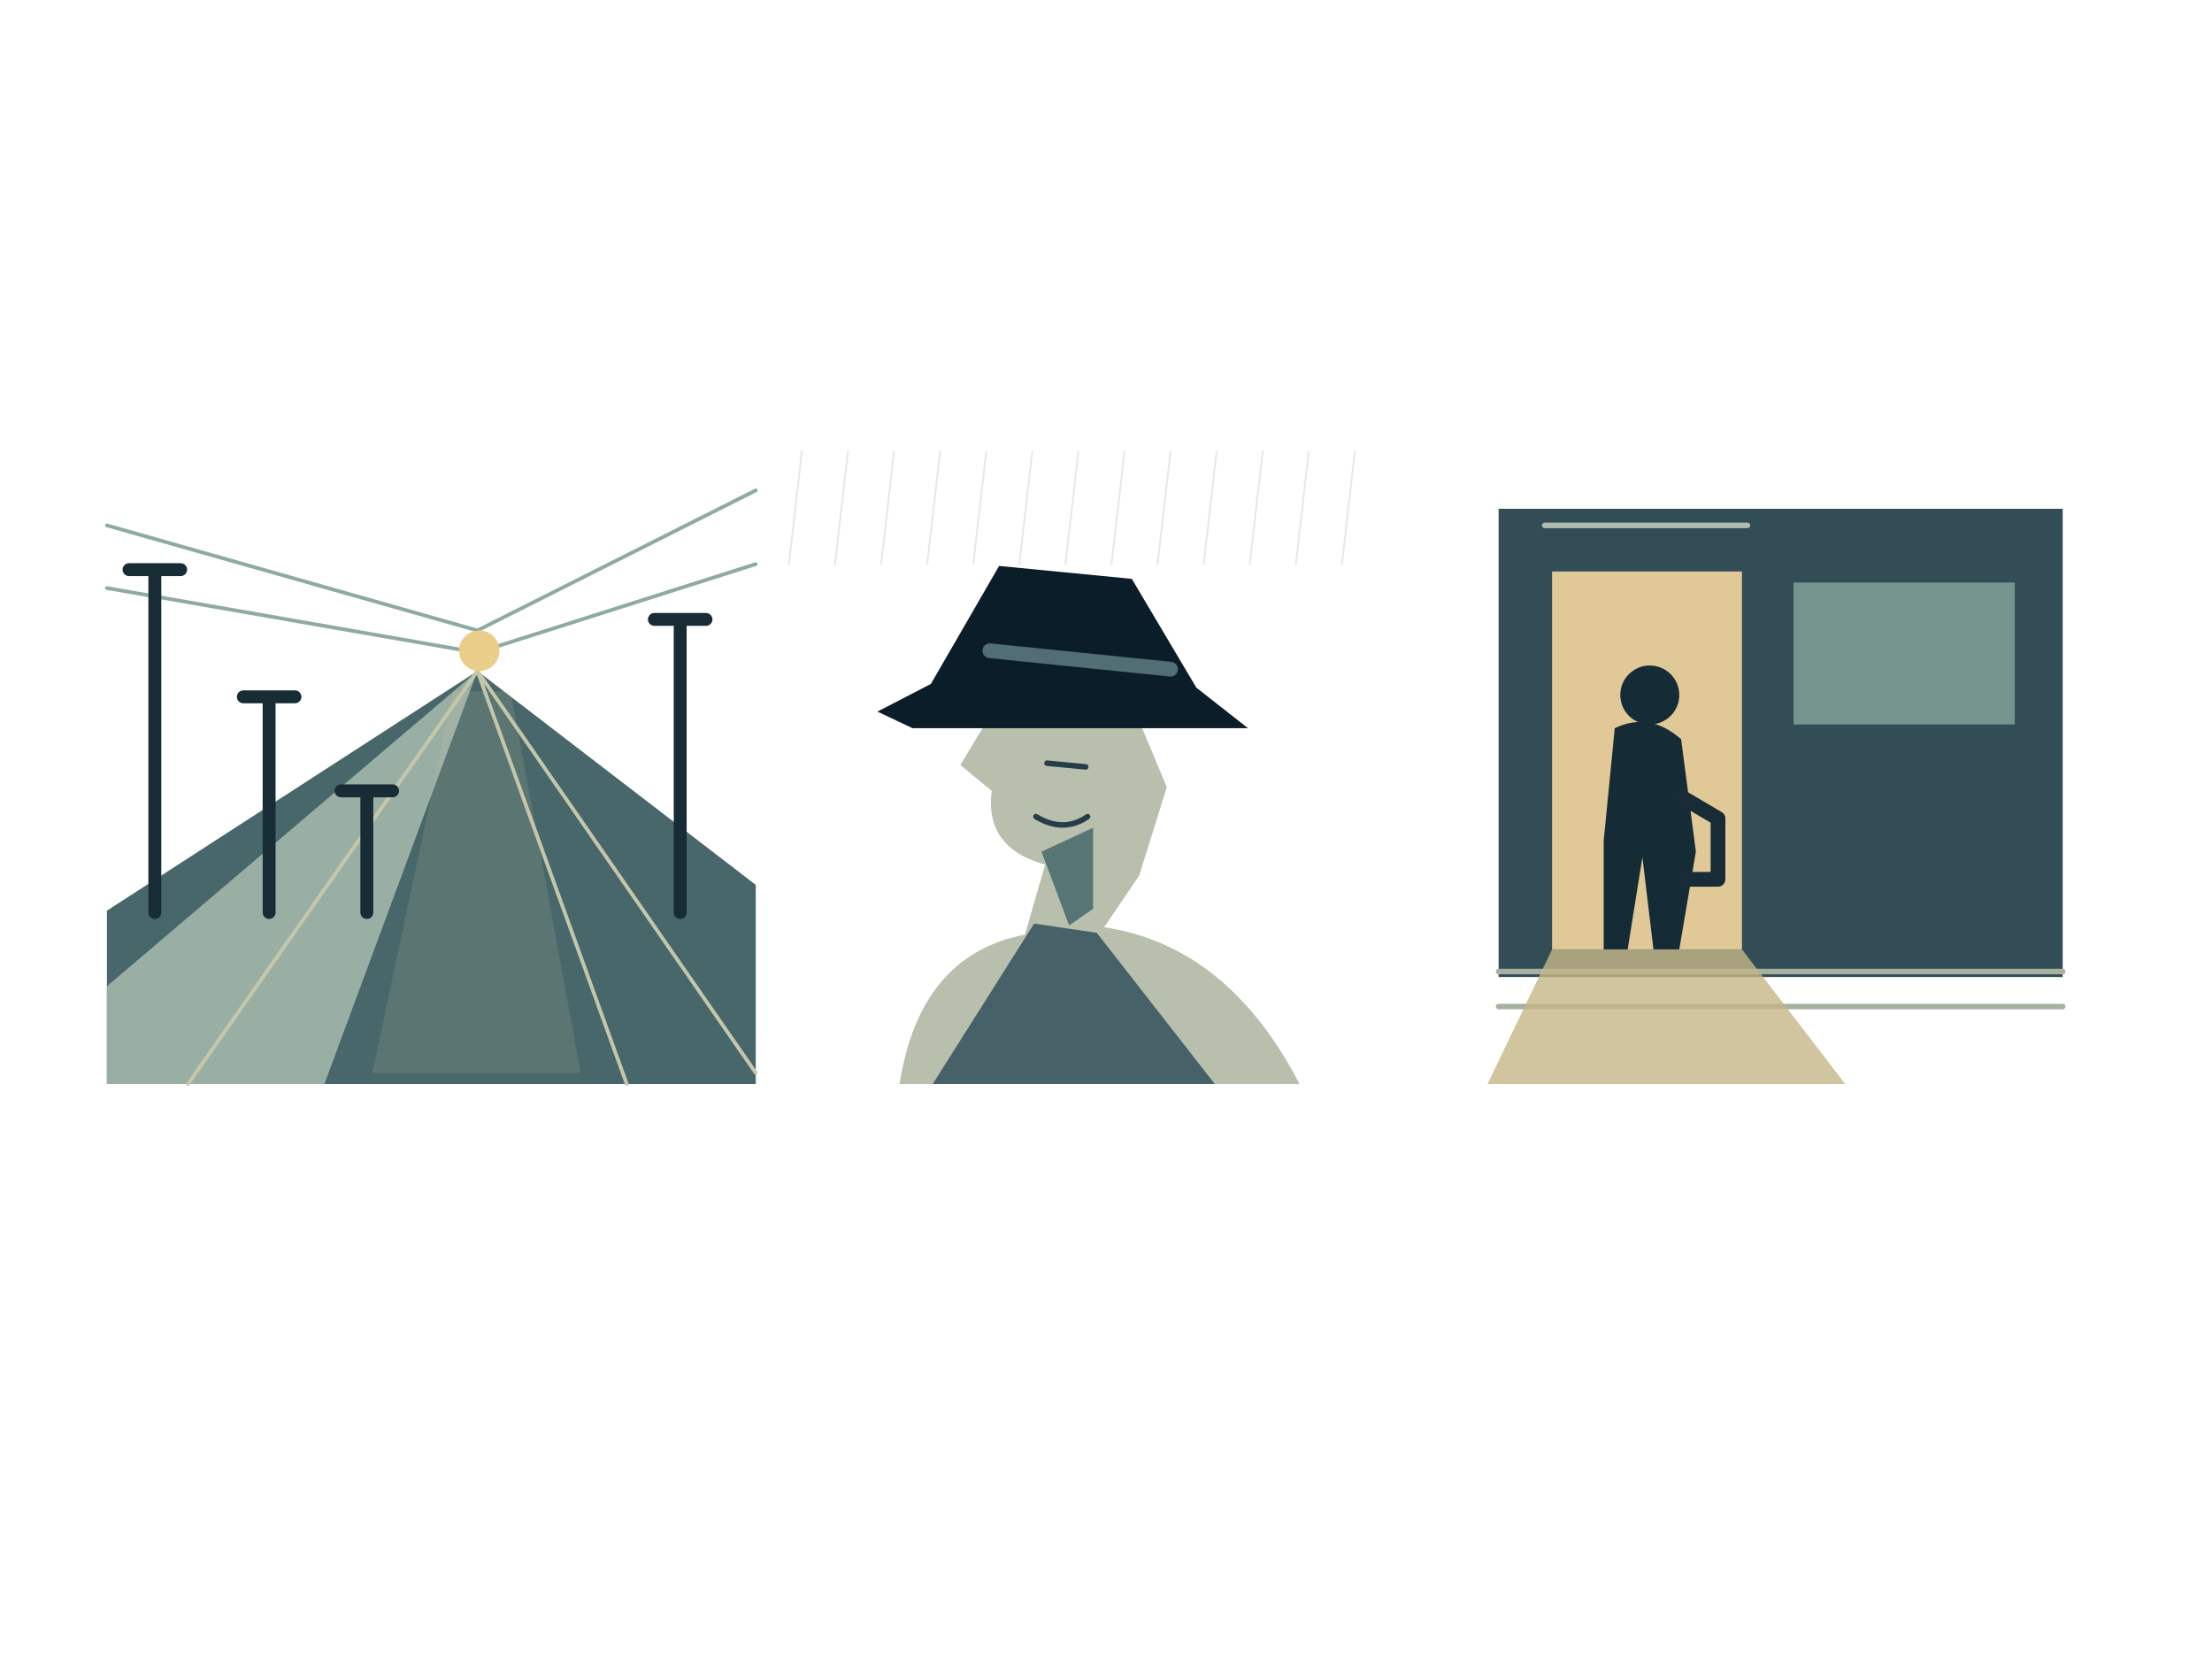
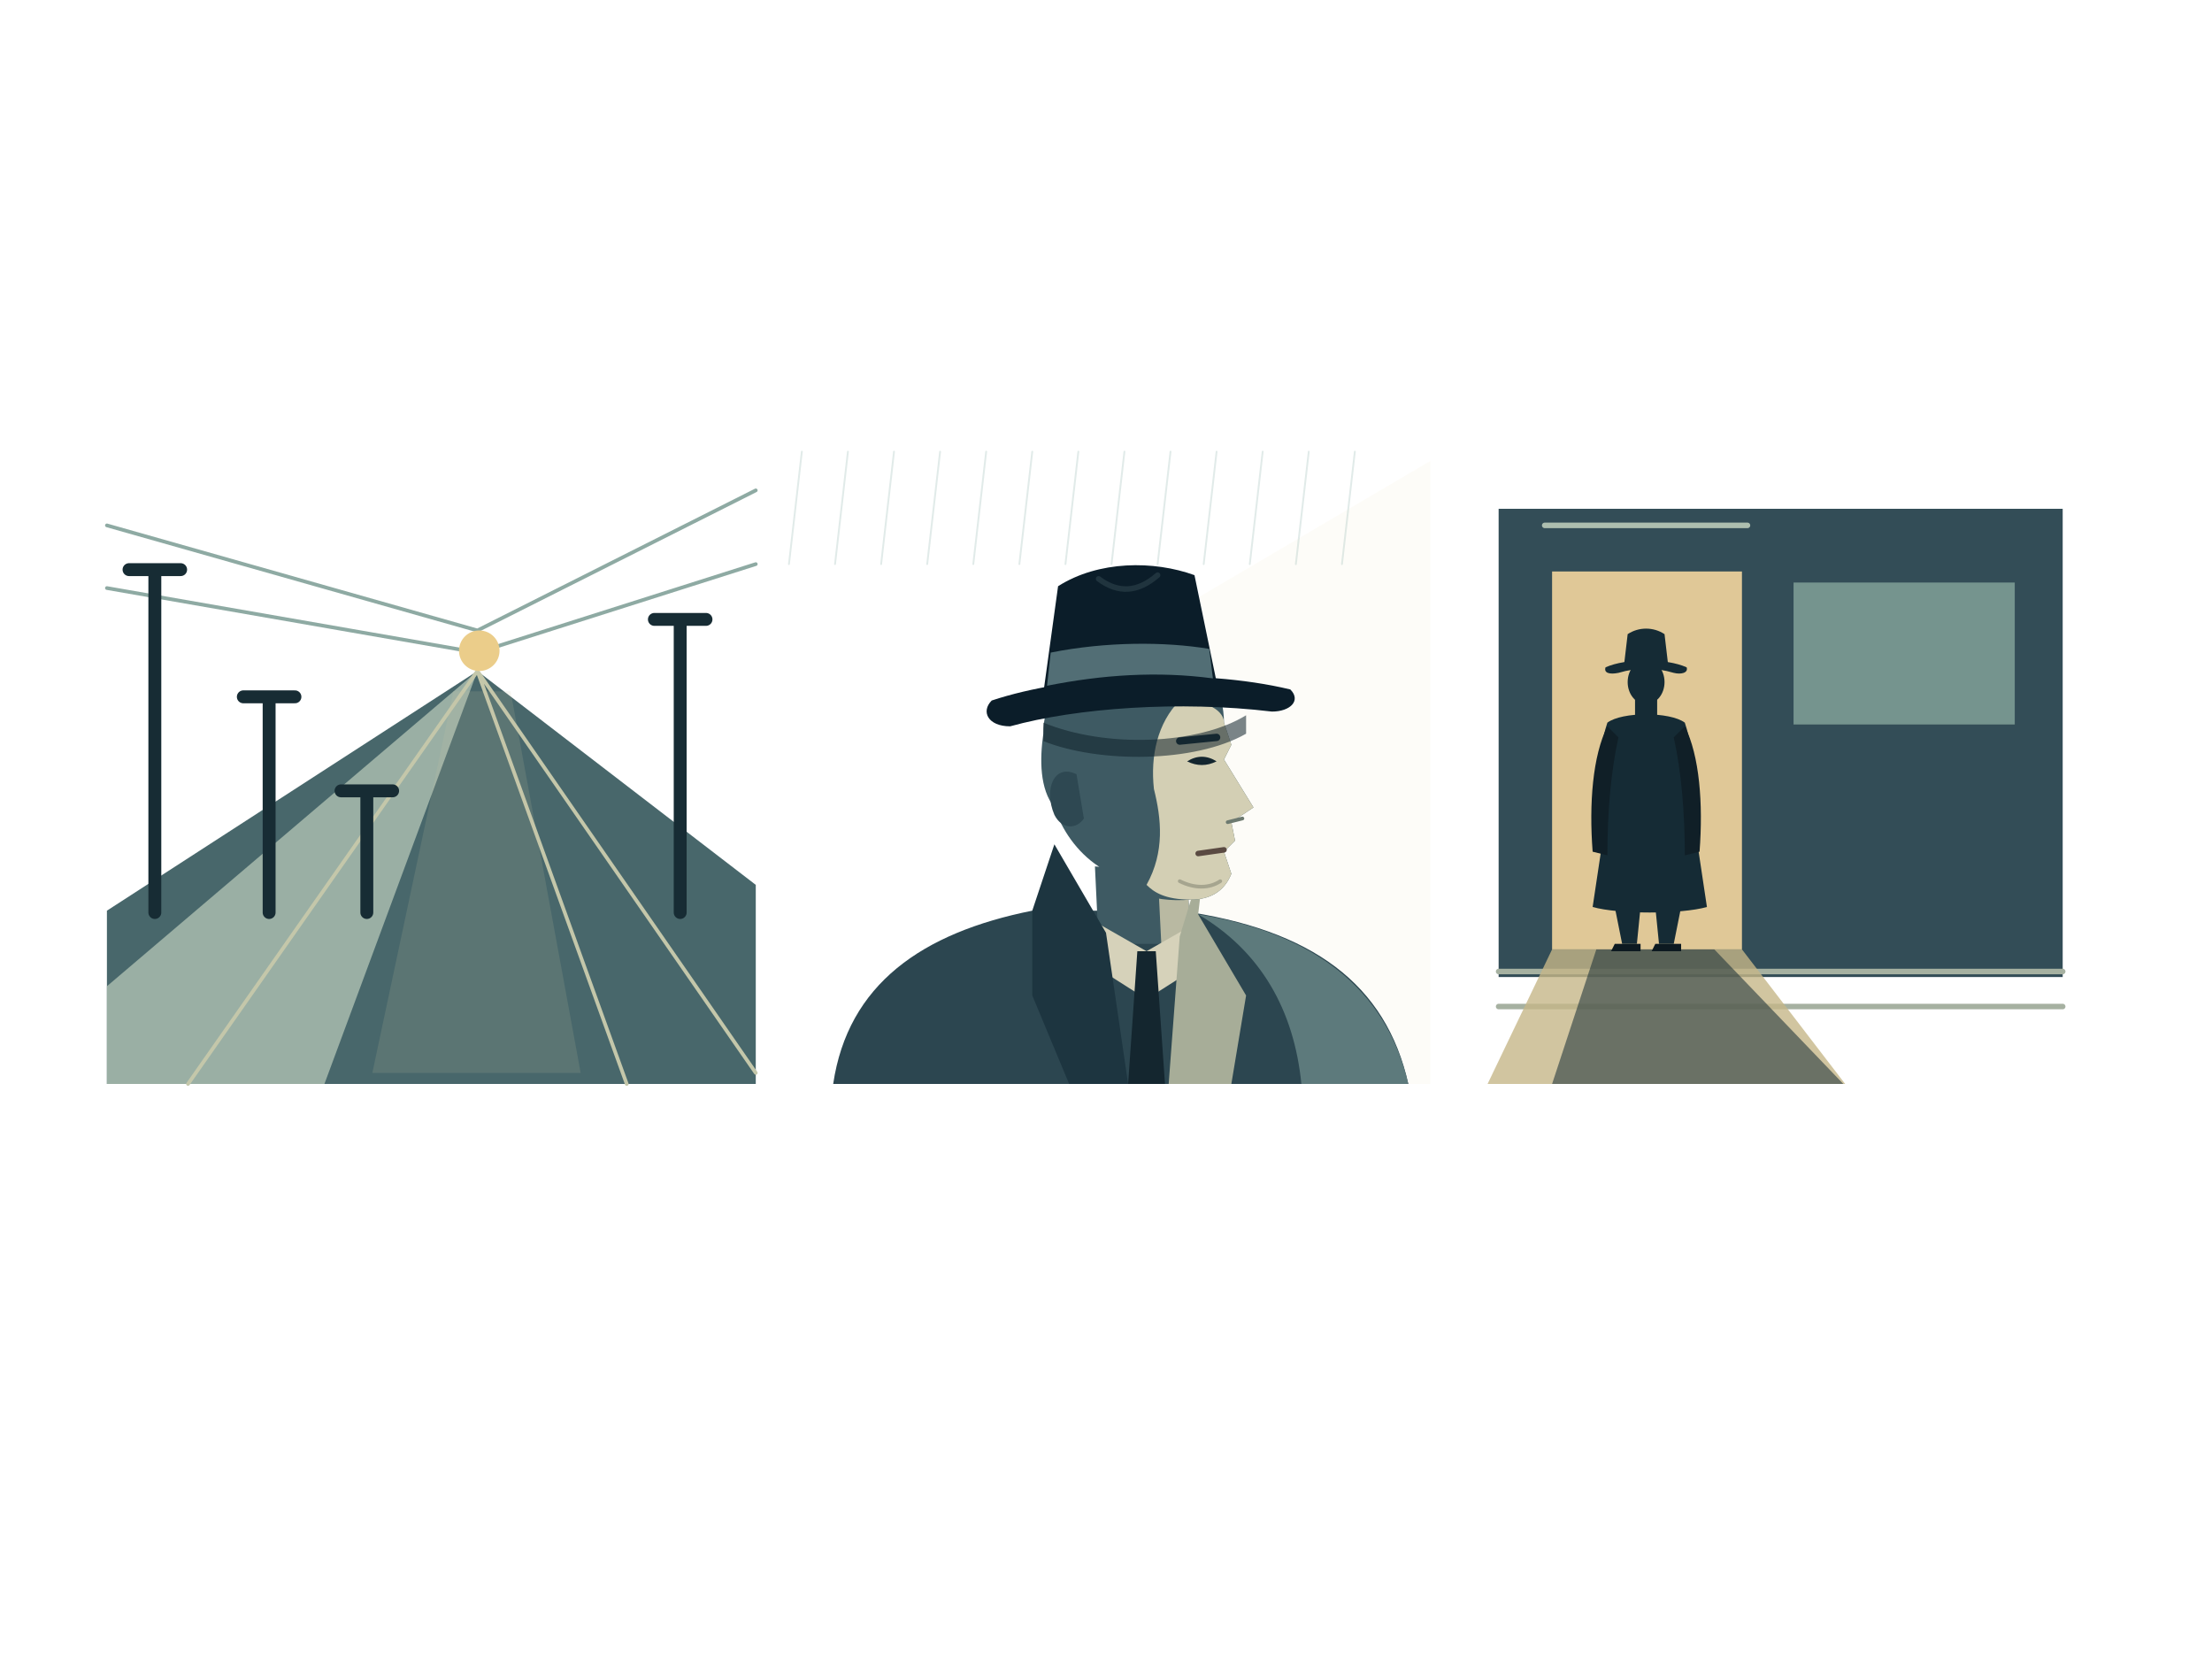
<svg xmlns="http://www.w3.org/2000/svg" width="1200" height="900" viewBox="0 0 1200 900">
  <path d="M58 494L259 364 410 480V588H58Z" fill="#48676b" stroke="none" stroke-width="1" stroke-linecap="round" stroke-linejoin="round" opacity="1" />
  <path d="M58 535L259 364 176 588H58Z" fill="#9aafa4" stroke="none" stroke-width="1" stroke-linecap="round" stroke-linejoin="round" opacity="1" />
  <path d="M259 364L410 582 M259 364L340 588 M259 364L102 588" fill="none" stroke="#c4c7aa" stroke-width="2" stroke-linecap="round" stroke-linejoin="round" opacity="1" />
  <path d="M58 285L259 342 410 266 M58 319L259 354 410 306" fill="none" stroke="#8eaaa3" stroke-width="2" stroke-linecap="round" stroke-linejoin="round" opacity="1" />
  <path d="M84 495V309 m-14 0h28" fill="none" stroke="#172c34" stroke-width="7" stroke-linecap="round" stroke-linejoin="round" opacity="1" />
  <path d="M146 495V378 m-14 0h28" fill="none" stroke="#172c34" stroke-width="7" stroke-linecap="round" stroke-linejoin="round" opacity="1" />
  <path d="M199 495V429 m-14 0h28" fill="none" stroke="#172c34" stroke-width="7" stroke-linecap="round" stroke-linejoin="round" opacity="1" />
  <path d="M369 495V336 m-14 0h28" fill="none" stroke="#172c34" stroke-width="7" stroke-linecap="round" stroke-linejoin="round" opacity="1" />
  <circle cx="260.00" cy="353.00" r="11.00" fill="#ebcd8a" opacity="1" />
  <path d="M246 375H277L315 582H202Z" fill="#c8c5a0" stroke="none" stroke-width="1" stroke-linecap="round" stroke-linejoin="round" opacity="0.15" />
-   <path d="M488 588Q499 518 556 507L567 469Q534 460 538 429L521 415 542 380Q565 348 610 372L633 427 618 475 599 503Q666 513 705 588Z" fill="#b8c0ad" stroke="none" stroke-width="1" stroke-linecap="round" stroke-linejoin="round" opacity="1" />
-   <path d="M561 501L595 506 659 588H506Z" fill="#476168" stroke="none" stroke-width="1" stroke-linecap="round" stroke-linejoin="round" opacity="1" />
-   <path d="M565 462L593 449 593 493 580 502Z" fill="#587575" stroke="none" stroke-width="1" stroke-linecap="round" stroke-linejoin="round" opacity="1" />
-   <path d="M505 371L542 307 614 314 649 373 677 395 495 395 476 386Z" fill="#0b1d29" stroke="none" stroke-width="1" stroke-linecap="round" stroke-linejoin="round" opacity="1" />
-   <path d="M537 353L635 363" fill="none" stroke="#526e75" stroke-width="8" stroke-linecap="round" stroke-linejoin="round" opacity="1" />
-   <path d="M568 414l21 2 M562 443q15 9 28 0" fill="none" stroke="#253e48" stroke-width="3" stroke-linecap="round" stroke-linejoin="round" opacity="1" />
+   <path d="M776 250 L640 330 L640 588 L776 588Z" fill="#e8d49a" stroke="none" stroke-width="1" stroke-linecap="round" stroke-linejoin="round" opacity="0.07" />
+   <path d="M452 588 C460 534 500 506 560 494 L640 494 C712 504 752 534 764 588Z" fill="#2c4650" stroke="none" stroke-width="1" stroke-linecap="round" stroke-linejoin="round" opacity="1" />
+   <path d="M650 496 C712 506 752 536 764 588 L706 588 C702 548 684 516 650 496Z" fill="#5d7a7c" stroke="none" stroke-width="1" stroke-linecap="round" stroke-linejoin="round" opacity="1" />
+   <path d="M594 470 L644 474 L646 512 L596 512Z" fill="#3e5a63" stroke="none" stroke-width="1" stroke-linecap="round" stroke-linejoin="round" opacity="1" />
+   <path d="M628 472 L644 474 L646 512 L630 512Z" fill="#b9b9a2" stroke="none" stroke-width="1" stroke-linecap="round" stroke-linejoin="round" opacity="1" />
+   <path d="M594 500 L622 516 L650 500 L644 528 L622 542 L600 528Z" fill="#d6d2ba" stroke="none" stroke-width="1" stroke-linecap="round" stroke-linejoin="round" opacity="1" />
+   <path d="M617 516 L627 516 L632 588 L612 588Z" fill="#14262f" stroke="none" stroke-width="1" stroke-linecap="round" stroke-linejoin="round" opacity="1" />
+   <path d="M560 494 L572 458 L600 506 L612 588 L580 588 L560 540Z" fill="#1d3540" stroke="none" stroke-width="1" stroke-linecap="round" stroke-linejoin="round" opacity="1" />
+   <path d="M650 496 L654 462 L640 508 L634 588 L668 588 L676 540Z" fill="#a7ad98" stroke="none" stroke-width="1" stroke-linecap="round" stroke-linejoin="round" opacity="1" />
+   <path d="M566 398 C566 366 596 350 630 352 C656 354 664 376 664 392 L668 404 L664 412 L680 438 L668 446 L670 456 L664 462 L668 474 C664 484 656 488 646 488 C624 490 606 482 596 470 C584 462 576 450 572 438 C564 428 564 412 566 398Z" fill="#3e5a63" stroke="none" stroke-width="1" stroke-linecap="round" stroke-linejoin="round" opacity="1" />
+   <path d="M640 380 C656 380 664 386 664 392 L668 404 L664 412 L680 438 L668 446 L670 456 L664 462 L668 474 C664 484 656 488 646 488 C632 488 626 484 622 480 C632 462 630 444 626 428 C624 410 628 392 640 380Z" fill="#d3cfb4" stroke="none" stroke-width="1" stroke-linecap="round" stroke-linejoin="round" opacity="1" />
+   <path d="M584 420 C572 414 566 428 572 442 C576 450 584 450 588 444Z" fill="#2e4852" stroke="none" stroke-width="1" stroke-linecap="round" stroke-linejoin="round" opacity="1" />
+   <path d="M640 402 L660 400" fill="none" stroke="#1a2f38" stroke-width="4" stroke-linecap="round" stroke-linejoin="round" opacity="1" />
+   <path d="M644 413 Q652 408 660 413 Q652 417 644 413Z" fill="#14262f" stroke="none" stroke-width="1" stroke-linecap="round" stroke-linejoin="round" opacity="1" />
+   <path d="M666 446 L674 444" fill="none" stroke="#6d7a70" stroke-width="2" stroke-linecap="round" stroke-linejoin="round" opacity="1" />
+   <path d="M650 463 L664 461" fill="none" stroke="#5a4a42" stroke-width="3" stroke-linecap="round" stroke-linejoin="round" opacity="1" />
+   <path d="M640 478 C648 482 656 482 662 478" fill="none" stroke="#9b9b86" stroke-width="2" stroke-linecap="round" stroke-linejoin="round" opacity="0.8" />
+   <path d="M566 392 C600 406 650 404 676 388 L676 398 C648 414 596 414 566 402Z" fill="#0e2029" stroke="none" stroke-width="1" stroke-linecap="round" stroke-linejoin="round" opacity="0.55" />
+   <path d="M538 380 C580 366 650 362 700 374 C706 380 700 386 690 386 C640 380 584 384 548 394 C536 394 532 386 538 380Z" fill="#0b1d29" stroke="none" stroke-width="1" stroke-linecap="round" stroke-linejoin="round" opacity="1" />
+   <path d="M566 376 L574 318 C596 304 626 304 648 312 L660 370 C628 366 596 368 566 376Z" fill="#0b1d29" stroke="none" stroke-width="1" stroke-linecap="round" stroke-linejoin="round" opacity="1" />
+   <path d="M570 354 C600 348 632 348 656 352 L658 368 C628 364 598 366 568 372Z" fill="#526e75" stroke="none" stroke-width="1" stroke-linecap="round" stroke-linejoin="round" opacity="1" />
+   <path d="M596 314 Q612 326 628 312" fill="none" stroke="#20343e" stroke-width="3" stroke-linecap="round" stroke-linejoin="round" opacity="1" />
  <path d="M435 245 l-7 61" fill="none" stroke="#9cbbb6" stroke-width="1" stroke-linecap="round" stroke-linejoin="round" opacity="0.3" />
  <path d="M460 245 l-7 61" fill="none" stroke="#9cbbb6" stroke-width="1" stroke-linecap="round" stroke-linejoin="round" opacity="0.3" />
  <path d="M485 245 l-7 61" fill="none" stroke="#9cbbb6" stroke-width="1" stroke-linecap="round" stroke-linejoin="round" opacity="0.3" />
  <path d="M510 245 l-7 61" fill="none" stroke="#9cbbb6" stroke-width="1" stroke-linecap="round" stroke-linejoin="round" opacity="0.3" />
  <path d="M535 245 l-7 61" fill="none" stroke="#9cbbb6" stroke-width="1" stroke-linecap="round" stroke-linejoin="round" opacity="0.3" />
  <path d="M560 245 l-7 61" fill="none" stroke="#9cbbb6" stroke-width="1" stroke-linecap="round" stroke-linejoin="round" opacity="0.3" />
  <path d="M585 245 l-7 61" fill="none" stroke="#9cbbb6" stroke-width="1" stroke-linecap="round" stroke-linejoin="round" opacity="0.3" />
  <path d="M610 245 l-7 61" fill="none" stroke="#9cbbb6" stroke-width="1" stroke-linecap="round" stroke-linejoin="round" opacity="0.3" />
  <path d="M635 245 l-7 61" fill="none" stroke="#9cbbb6" stroke-width="1" stroke-linecap="round" stroke-linejoin="round" opacity="0.3" />
  <path d="M660 245 l-7 61" fill="none" stroke="#9cbbb6" stroke-width="1" stroke-linecap="round" stroke-linejoin="round" opacity="0.3" />
  <path d="M685 245 l-7 61" fill="none" stroke="#9cbbb6" stroke-width="1" stroke-linecap="round" stroke-linejoin="round" opacity="0.3" />
  <path d="M710 245 l-7 61" fill="none" stroke="#9cbbb6" stroke-width="1" stroke-linecap="round" stroke-linejoin="round" opacity="0.3" />
  <path d="M735 245 l-7 61" fill="none" stroke="#9cbbb6" stroke-width="1" stroke-linecap="round" stroke-linejoin="round" opacity="0.3" />
  <rect x="813" y="276" width="306" height="254" rx="0" fill="#334d57" stroke="none" stroke-width="1" />
  <rect x="842" y="310" width="103" height="205" rx="0" fill="#e0c897" stroke="none" stroke-width="1" />
  <rect x="973" y="316" width="120" height="77" rx="0" fill="#75948e" stroke="none" stroke-width="1" />
  <path d="M813 527H1119 M813 546H1119" fill="none" stroke="#a6b1a1" stroke-width="3" stroke-linecap="round" stroke-linejoin="round" opacity="1" />
  <path d="M842 515L807 588H1001L945 515Z" fill="#c6b788" stroke="none" stroke-width="1" stroke-linecap="round" stroke-linejoin="round" opacity="0.8" />
-   <circle cx="895.00" cy="377.00" r="16.00" fill="#152b35" opacity="1" />
-   <path d="M876 395Q895 386 912 401L920 462 911 515H897L891 465 883 515H870L870 456Z" fill="#152b35" stroke="none" stroke-width="1" stroke-linecap="round" stroke-linejoin="round" opacity="1" />
-   <path d="M910 431L932 444V477H914" fill="none" stroke="#172c36" stroke-width="8" stroke-linecap="round" stroke-linejoin="round" opacity="1" />
+   <path d="M866 515 L930 515 L1000 588 L842 588Z" fill="#152b35" stroke="none" stroke-width="1" stroke-linecap="round" stroke-linejoin="round" opacity="0.55" />
+   <path d="M872 392 C880 386 906 386 914 392 C920 410 922 438 920 452 L926 492 C912 496 878 496 864 492 L870 452 C866 432 866 410 872 392Z" fill="#152b35" stroke="none" stroke-width="1" stroke-linecap="round" stroke-linejoin="round" opacity="1" />
+   <path d="M872 394 C864 410 862 436 864 462 L872 464 C872 440 874 418 878 400Z" fill="#101f27" stroke="none" stroke-width="1" stroke-linecap="round" stroke-linejoin="round" opacity="1" />
+   <path d="M914 394 C922 410 924 436 922 462 L914 464 C914 440 912 418 908 400Z" fill="#101f27" stroke="none" stroke-width="1" stroke-linecap="round" stroke-linejoin="round" opacity="1" />
+   <path d="M876 492 L880 512 L888 512 L890 492Z M898 492 L900 512 L908 512 L912 492Z" fill="#152b35" stroke="none" stroke-width="1" stroke-linecap="round" stroke-linejoin="round" opacity="1" />
+   <path d="M876 512 H890 V516 H874Z M898 512 H912 V516 H896Z" fill="#0d1a21" stroke="none" stroke-width="1" stroke-linecap="round" stroke-linejoin="round" opacity="1" />
+   <path d="M887 378 H899 V390 H887Z" fill="#152b35" stroke="none" stroke-width="1" stroke-linecap="round" stroke-linejoin="round" opacity="1" />
+   <ellipse cx="893" cy="370" rx="10" ry="12" fill="#152b35" />
+   <path d="M871 362 C882 357 904 357 915 362 C916 365 912 366 908 365 C898 362 888 362 878 365 C873 366 870 365 871 362Z" fill="#152b35" stroke="none" stroke-width="1" stroke-linecap="round" stroke-linejoin="round" opacity="1" />
+   <path d="M881 361 L883 344 C889 340 897 340 903 344 L905 361Z" fill="#152b35" stroke="none" stroke-width="1" stroke-linecap="round" stroke-linejoin="round" opacity="1" />
  <path d="M838 285H948" fill="none" stroke="#adbeaf" stroke-width="3" stroke-linecap="round" stroke-linejoin="round" opacity="1" />
</svg>
